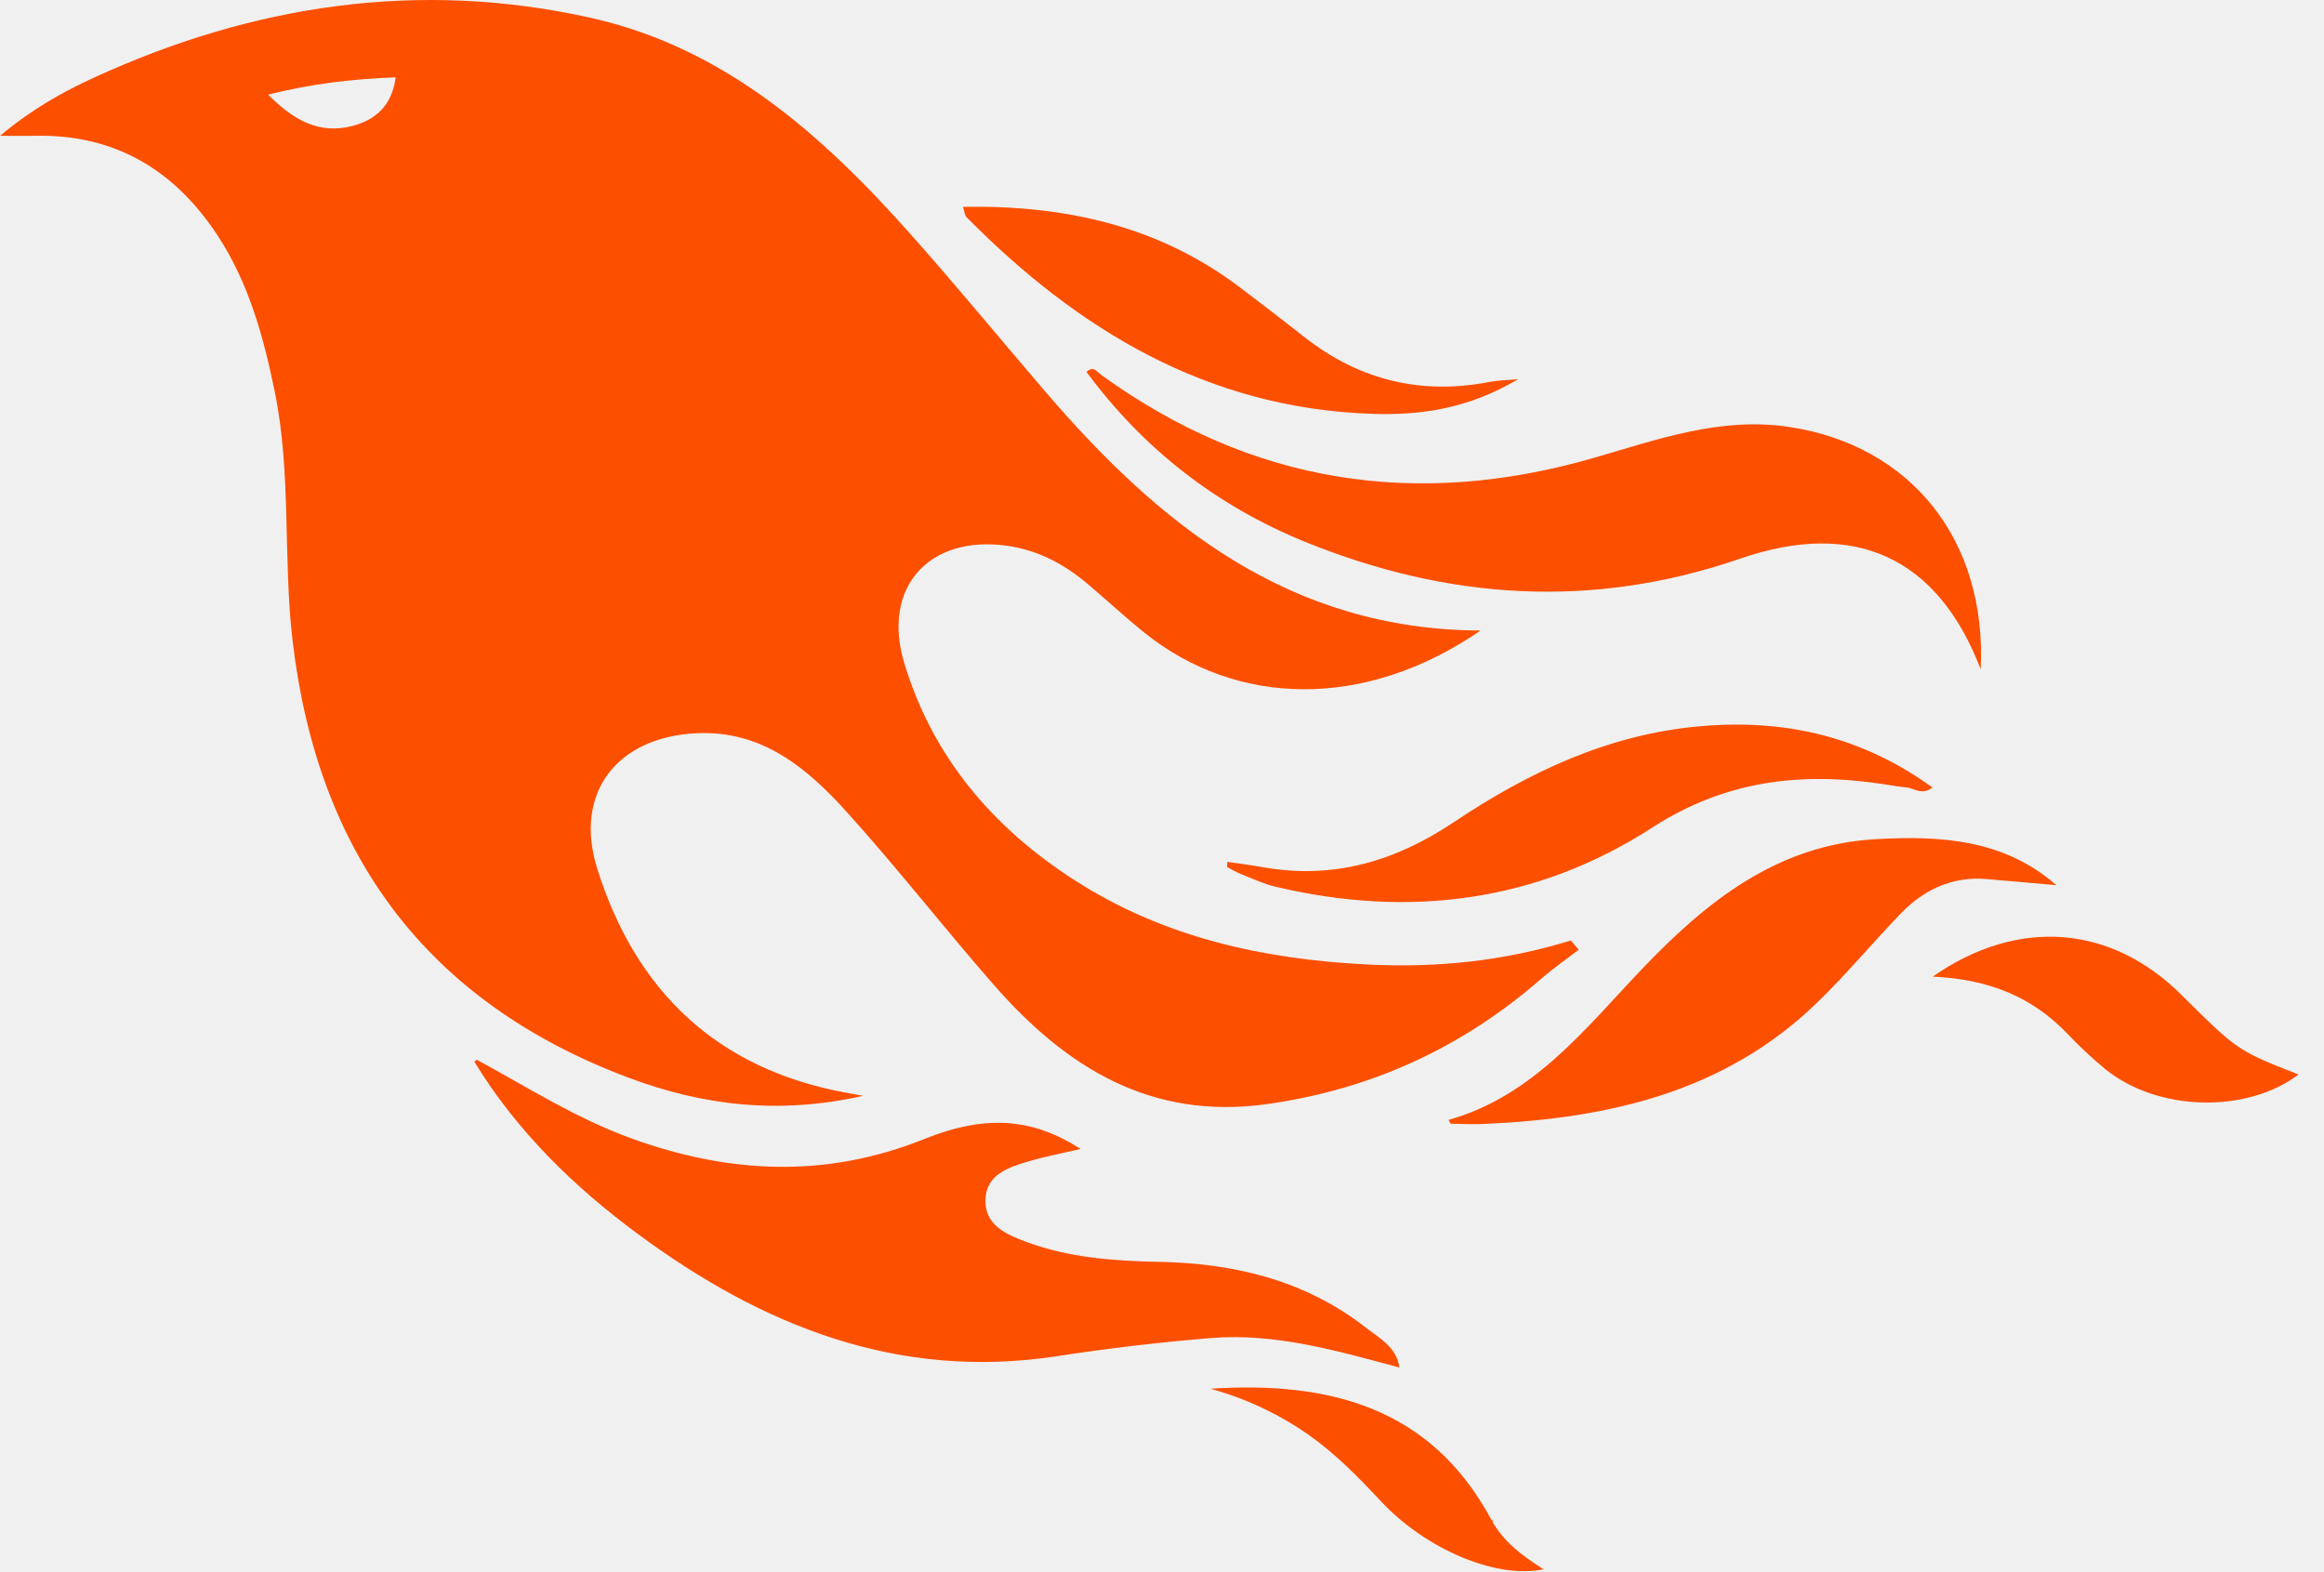
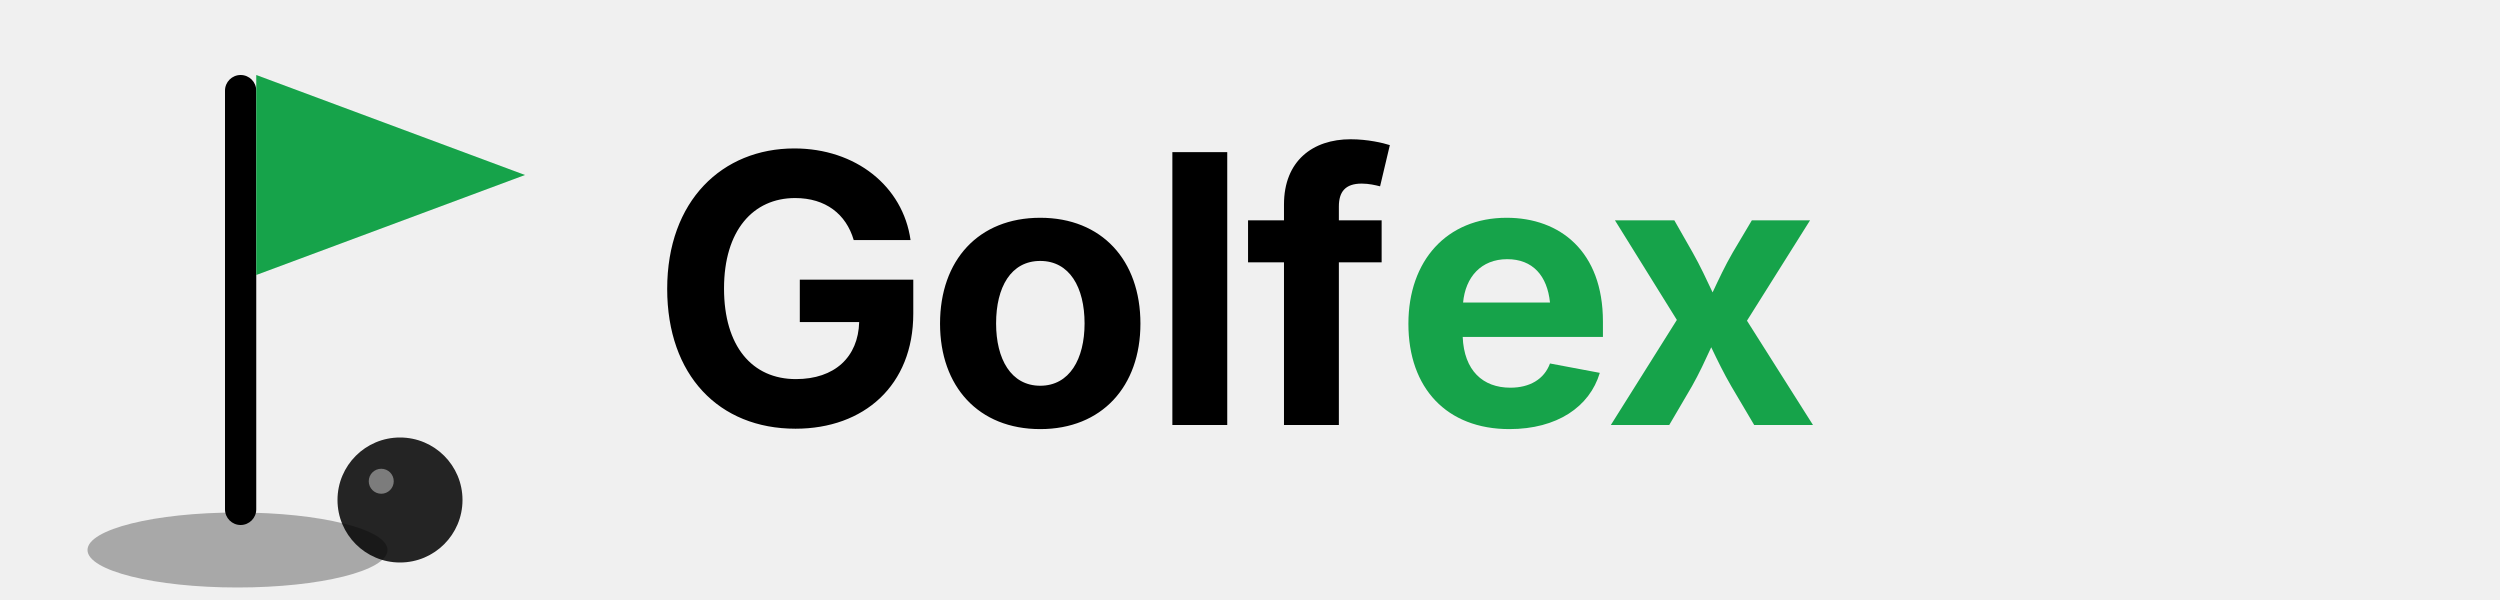
- <svg xmlns="http://www.w3.org/2000/svg" viewBox="0 0 71 48" fill="currentColor" aria-hidden="true">
-   <path d="m26.371 33.477-.552-.1c-3.92-.729-6.397-3.1-7.57-6.829-.733-2.324.597-4.035 3.035-4.148 1.995-.092 3.362 1.055 4.57 2.39 1.557 1.72 2.984 3.558 4.514 5.305 2.202 2.515 4.797 4.134 8.347 3.634 3.183-.448 5.958-1.725 8.371-3.828.363-.316.761-.592 1.144-.886l-.241-.284c-2.027.63-4.093.841-6.205.735-3.195-.16-6.24-.828-8.964-2.582-2.486-1.601-4.319-3.746-5.19-6.611-.704-2.315.736-3.934 3.135-3.6.948.133 1.746.56 2.463 1.165.583.493 1.143 1.015 1.738 1.493 2.8 2.25 6.712 2.375 10.265-.068-5.842-.026-9.817-3.24-13.308-7.313-1.366-1.594-2.7-3.216-4.095-4.785-2.698-3.036-5.692-5.71-9.79-6.623C12.8-.623 7.745.14 2.893 2.361 1.926 2.804.997 3.319 0 4.149c.494 0 .763.006 1.032 0 2.446-.064 4.28 1.023 5.602 3.024.962 1.457 1.415 3.104 1.761 4.798.513 2.515.247 5.078.544 7.605.761 6.494 4.08 11.026 10.26 13.346 2.267.852 4.591 1.135 7.172.555ZM10.751 3.852c-.976.246-1.756-.148-2.56-.962 1.377-.343 2.592-.476 3.897-.528-.107.848-.607 1.306-1.336 1.49Zm32.002 37.924c-.085-.626-.62-.901-1.04-1.228-1.857-1.446-4.03-1.958-6.333-2-1.375-.026-2.735-.128-4.031-.61-.595-.22-1.26-.505-1.244-1.272.015-.78.693-1 1.31-1.184.505-.15 1.026-.247 1.6-.382-1.46-.936-2.886-1.065-4.787-.3-2.993 1.202-5.943 1.06-8.926-.017-1.684-.608-3.179-1.563-4.735-2.408l-.077.057c1.29 2.115 3.034 3.817 5.004 5.271 3.793 2.8 7.936 4.471 12.784 3.73A66.714 66.714 0 0 1 37 40.877c1.98-.16 3.866.398 5.753.899Zm-9.14-30.345c-.105-.076-.206-.266-.42-.069 1.745 2.36 3.985 4.098 6.683 5.193 4.354 1.767 8.773 2.07 13.293.51 3.51-1.21 6.033-.028 7.343 3.38.19-3.955-2.137-6.837-5.843-7.401-2.084-.318-4.01.373-5.962.94-5.434 1.575-10.485.798-15.094-2.553Zm27.085 15.425c.708.059 1.416.123 2.124.185-1.6-1.405-3.55-1.517-5.523-1.404-3.003.17-5.167 1.903-7.14 3.972-1.739 1.824-3.31 3.87-5.903 4.604.043.078.054.117.066.117.35.005.699.021 1.047.005 3.768-.17 7.317-.965 10.14-3.7.89-.86 1.685-1.817 2.544-2.71.716-.746 1.584-1.159 2.645-1.07Zm-8.753-4.67c-2.812.246-5.254 1.409-7.548 2.943-1.766 1.18-3.654 1.738-5.776 1.37-.374-.066-.75-.114-1.124-.17l-.013.156c.135.07.265.151.405.207.354.14.702.308 1.07.395 4.083.971 7.992.474 11.516-1.803 2.221-1.435 4.521-1.707 7.013-1.336.252.038.503.083.756.107.234.022.479.255.795.003-2.179-1.574-4.526-2.096-7.094-1.872Zm-10.049-9.544c1.475.051 2.943-.142 4.486-1.059-.452.04-.643.04-.827.076-2.126.424-4.033-.04-5.733-1.383-.623-.493-1.257-.974-1.889-1.457-2.503-1.914-5.374-2.555-8.514-2.5.05.154.054.26.108.315 3.417 3.455 7.371 5.836 12.369 6.008Zm24.727 17.731c-2.114-2.097-4.952-2.367-7.578-.537 1.738.078 3.043.632 4.101 1.728a13 13 0 0 0 1.182 1.106c1.6 1.29 4.311 1.352 5.896.155-1.861-.726-1.861-.726-3.601-2.452Zm-21.058 16.06c-1.858-3.46-4.981-4.24-8.59-4.008a9.667 9.667 0 0 1 2.977 1.39c.84.586 1.547 1.311 2.243 2.055 1.38 1.473 3.534 2.376 4.962 2.07-.656-.412-1.238-.848-1.592-1.507Zl-.006.006-.036-.004.021.018.012.053Za.127.127 0 0 0 .015.043c.005.008.038 0 .058-.002Zl-.008.01.005.026.024.014Z" fill="#FD4F00" />
+ <svg xmlns="http://www.w3.org/2000/svg" viewBox="0 0 200 48" fill="none" aria-hidden="true">
+   <g transform="translate(4, 2)">
+     <rect x="14" y="4" width="2.5" height="36" rx="1.25" fill="currentColor" />
+     <path d="M16.5 4 L38 12 L16.5 20Z" fill="#16a34a" />
+     <ellipse cx="15" cy="42" rx="12" ry="3" fill="currentColor" opacity="0.3" />
+     <circle cx="28" cy="38" r="5" fill="currentColor" opacity="0.85" />
+     <circle cx="26.5" cy="36.5" r="1" fill="white" opacity="0.4" />
+   </g>
+   <text x="52" y="34" font-family="system-ui, -apple-system, sans-serif" font-size="30" font-weight="700" fill="currentColor" letter-spacing="-0.5">
+     Golf<tspan fill="#16a34a">ex</tspan>
+   </text>
</svg>
